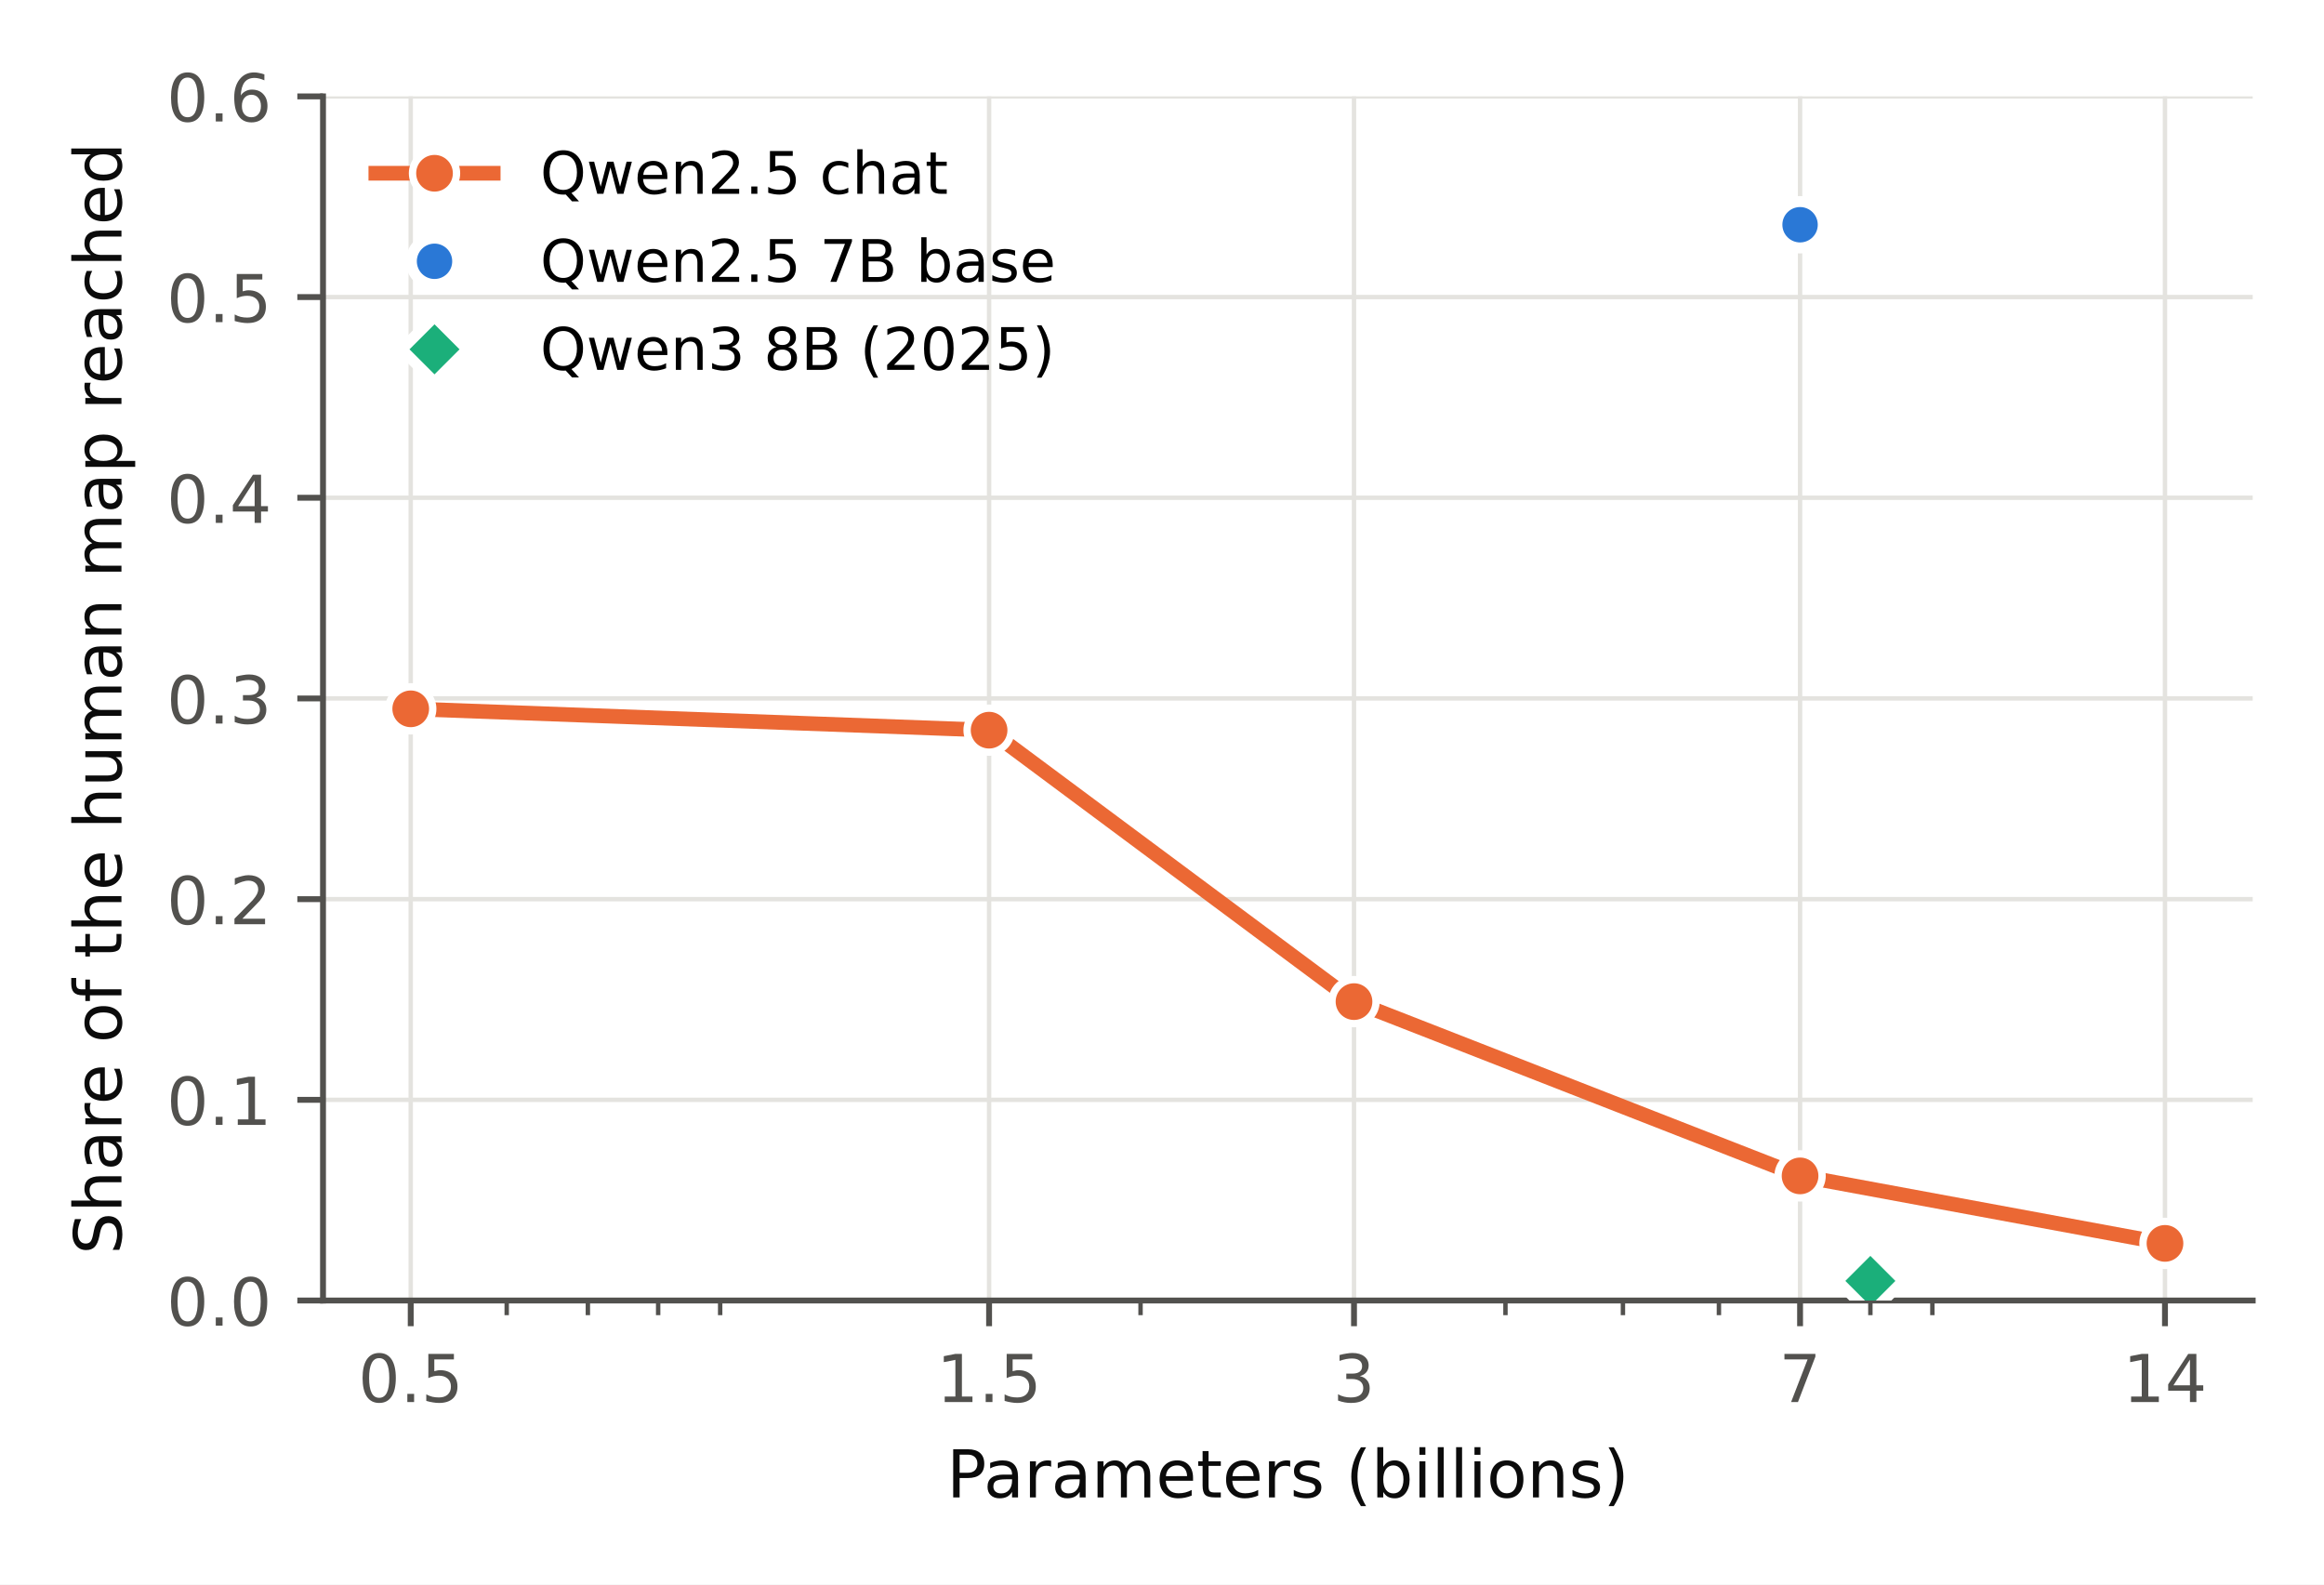
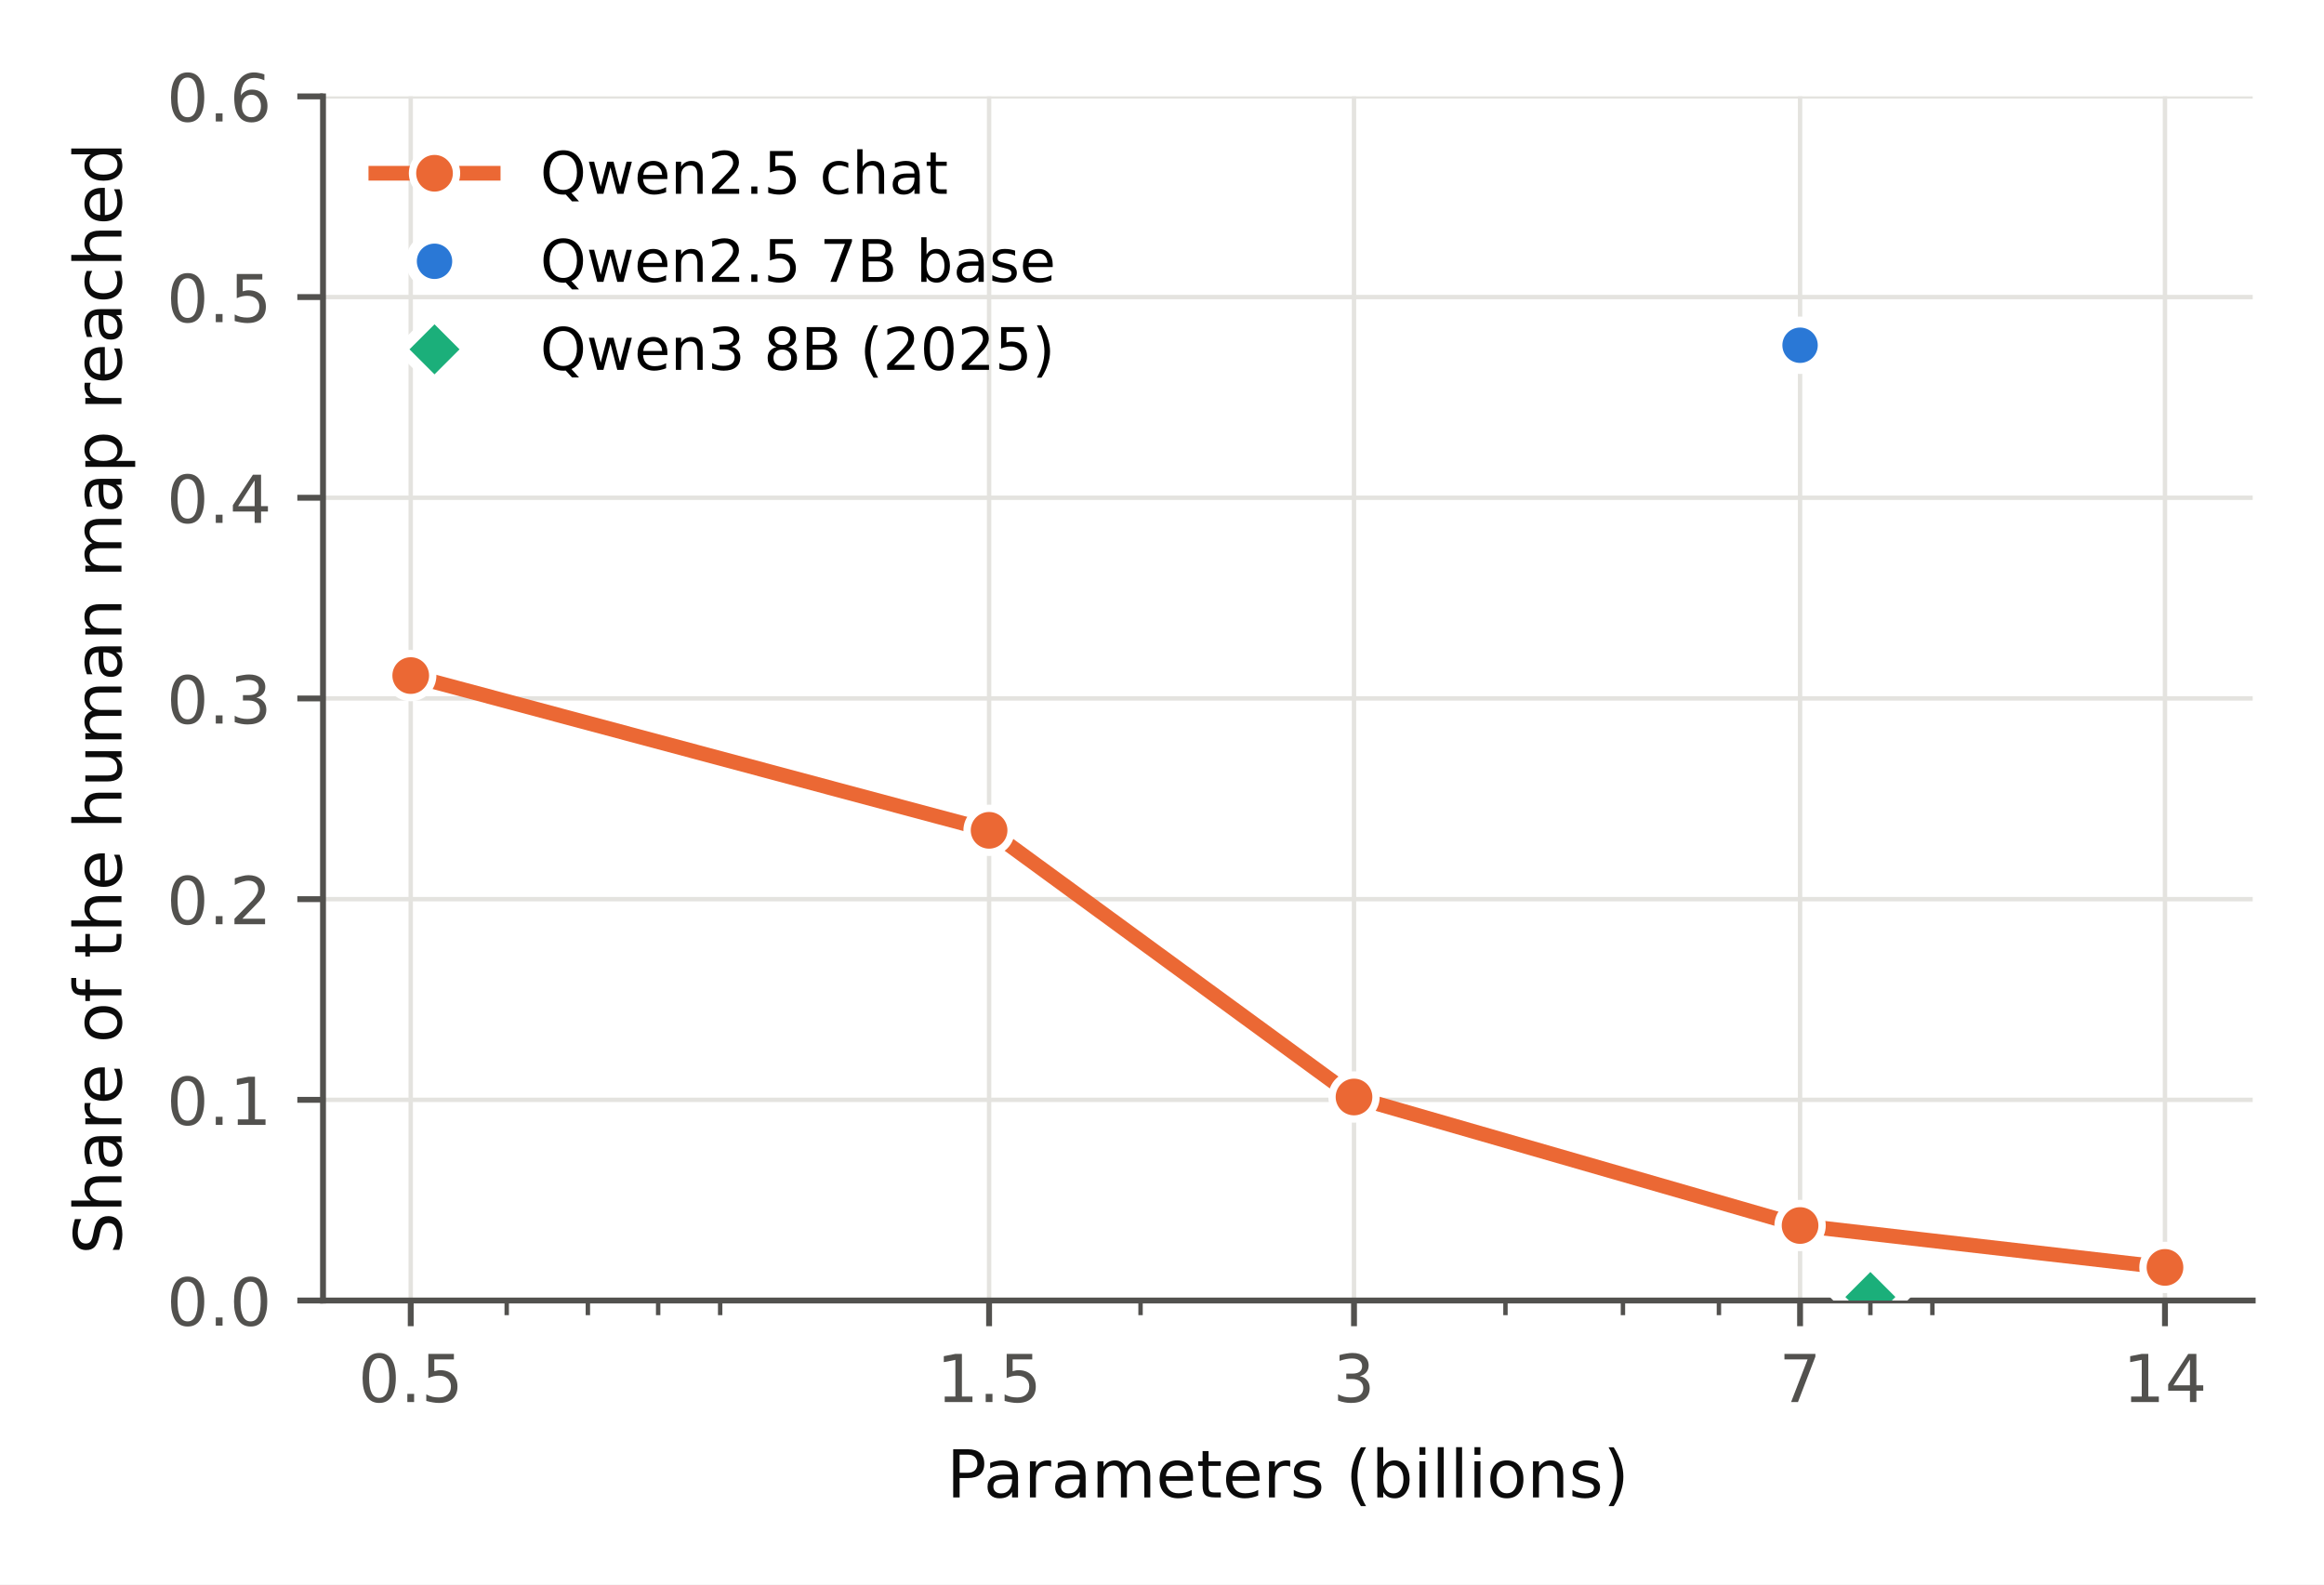
<svg xmlns="http://www.w3.org/2000/svg" xmlns:xlink="http://www.w3.org/1999/xlink" width="316.8pt" height="216pt" viewBox="0 0 316.8 216" version="1.1">
  <defs>
    <style type="text/css">*{stroke-linejoin: round; stroke-linecap: butt}</style>
  </defs>
  <g id="figure_1">
    <g id="patch_1">
      <path d="M 0 216  L 316.8 216  L 316.8 0  L 0 0  z " style="fill: #ffffff" />
    </g>
    <g id="axes_1">
      <g id="patch_2">
        <path d="M 44.032 177.278  L 307.08 177.278  L 307.08 13.139  L 44.032 13.139  z " style="fill: #ffffff" />
      </g>
      <g id="matplotlib.axis_1">
        <g id="xtick_1">
          <g id="line2d_1">
-             <path d="M 55.989 177.278  L 55.989 13.139  " clip-path="url(#p343e0ea267)" style="fill: none; stroke: #e4e3df; stroke-width: 0.6; stroke-linecap: square" />
+             <path d="M 55.989 177.278  L 55.989 13.139  " clip-path="url(#p17351e1c9c)" style="fill: none; stroke: #e4e3df; stroke-width: 0.6; stroke-linecap: square" />
          </g>
          <g id="line2d_2">
            <defs>
-               <path id="m8924b76956" d="M 0 0  L 0 3.5  " style="stroke: #52514e; stroke-width: 0.8" />
+               <path id="m969927623d" d="M 0 0  L 0 3.5  " style="stroke: #52514e; stroke-width: 0.8" />
            </defs>
            <g>
-               <use xlink:href="#m8924b76956" x="55.989" y="177.278" style="fill: #52514e; stroke: #52514e; stroke-width: 0.8" />
+               <use xlink:href="#m969927623d" x="55.989" y="177.278" style="fill: #52514e; stroke: #52514e; stroke-width: 0.8" />
            </g>
          </g>
          <g id="text_1">
            <text style="font-size: 9px; font-family: 'DejaVu Sans'; text-anchor: middle; fill: #52514e" x="55.989" y="191.116" transform="rotate(-0 55.98883 191.1158)">0.5</text>
          </g>
        </g>
        <g id="xtick_2">
          <g id="line2d_3">
-             <path d="M 134.83 177.278  L 134.83 13.139  " clip-path="url(#p343e0ea267)" style="fill: none; stroke: #e4e3df; stroke-width: 0.6; stroke-linecap: square" />
+             <path d="M 134.83 177.278  L 134.83 13.139  " clip-path="url(#p17351e1c9c)" style="fill: none; stroke: #e4e3df; stroke-width: 0.6; stroke-linecap: square" />
          </g>
          <g id="line2d_4">
            <g>
-               <use xlink:href="#m8924b76956" x="134.83" y="177.278" style="fill: #52514e; stroke: #52514e; stroke-width: 0.8" />
+               <use xlink:href="#m969927623d" x="134.83" y="177.278" style="fill: #52514e; stroke: #52514e; stroke-width: 0.8" />
            </g>
          </g>
          <g id="text_2">
            <text style="font-size: 9px; font-family: 'DejaVu Sans'; text-anchor: middle; fill: #52514e" x="134.83" y="191.116" transform="rotate(-0 134.8303 191.1158)">1.5</text>
          </g>
        </g>
        <g id="xtick_3">
          <g id="line2d_5">
-             <path d="M 184.574 177.278  L 184.574 13.139  " clip-path="url(#p343e0ea267)" style="fill: none; stroke: #e4e3df; stroke-width: 0.6; stroke-linecap: square" />
+             <path d="M 184.574 177.278  L 184.574 13.139  " clip-path="url(#p17351e1c9c)" style="fill: none; stroke: #e4e3df; stroke-width: 0.6; stroke-linecap: square" />
          </g>
          <g id="line2d_6">
            <g>
-               <use xlink:href="#m8924b76956" x="184.574" y="177.278" style="fill: #52514e; stroke: #52514e; stroke-width: 0.8" />
+               <use xlink:href="#m969927623d" x="184.574" y="177.278" style="fill: #52514e; stroke: #52514e; stroke-width: 0.8" />
            </g>
          </g>
          <g id="text_3">
            <text style="font-size: 9px; font-family: 'DejaVu Sans'; text-anchor: middle; fill: #52514e" x="184.574" y="191.116" transform="rotate(-0 184.5738 191.1158)">3</text>
          </g>
        </g>
        <g id="xtick_4">
          <g id="line2d_7">
-             <path d="M 245.38 177.278  L 245.38 13.139  " clip-path="url(#p343e0ea267)" style="fill: none; stroke: #e4e3df; stroke-width: 0.6; stroke-linecap: square" />
+             <path d="M 245.38 177.278  L 245.38 13.139  " clip-path="url(#p17351e1c9c)" style="fill: none; stroke: #e4e3df; stroke-width: 0.6; stroke-linecap: square" />
          </g>
          <g id="line2d_8">
            <g>
-               <use xlink:href="#m8924b76956" x="245.38" y="177.278" style="fill: #52514e; stroke: #52514e; stroke-width: 0.8" />
+               <use xlink:href="#m969927623d" x="245.38" y="177.278" style="fill: #52514e; stroke: #52514e; stroke-width: 0.8" />
            </g>
          </g>
          <g id="text_4">
            <text style="font-size: 9px; font-family: 'DejaVu Sans'; text-anchor: middle; fill: #52514e" x="245.38" y="191.116" transform="rotate(-0 245.3798 191.1158)">7</text>
          </g>
        </g>
        <g id="xtick_5">
          <g id="line2d_9">
-             <path d="M 295.123 177.278  L 295.123 13.139  " clip-path="url(#p343e0ea267)" style="fill: none; stroke: #e4e3df; stroke-width: 0.6; stroke-linecap: square" />
+             <path d="M 295.123 177.278  L 295.123 13.139  " clip-path="url(#p17351e1c9c)" style="fill: none; stroke: #e4e3df; stroke-width: 0.6; stroke-linecap: square" />
          </g>
          <g id="line2d_10">
            <g>
-               <use xlink:href="#m8924b76956" x="295.123" y="177.278" style="fill: #52514e; stroke: #52514e; stroke-width: 0.8" />
+               <use xlink:href="#m969927623d" x="295.123" y="177.278" style="fill: #52514e; stroke: #52514e; stroke-width: 0.8" />
            </g>
          </g>
          <g id="text_5">
            <text style="font-size: 9px; font-family: 'DejaVu Sans'; text-anchor: middle; fill: #52514e" x="295.123" y="191.116" transform="rotate(-0 295.1233 191.1158)">14</text>
          </g>
        </g>
        <g id="xtick_6">
          <g id="line2d_11">
            <defs>
-               <path id="m643d934baa" d="M 0 0  L 0 2  " style="stroke: #52514e; stroke-width: 0.6" />
+               <path id="me7d293de2d" d="M 0 0  L 0 2  " style="stroke: #52514e; stroke-width: 0.6" />
            </defs>
            <g>
-               <use xlink:href="#m643d934baa" x="69.073" y="177.278" style="fill: #52514e; stroke: #52514e; stroke-width: 0.6" />
+               <use xlink:href="#me7d293de2d" x="69.073" y="177.278" style="fill: #52514e; stroke: #52514e; stroke-width: 0.6" />
            </g>
          </g>
        </g>
        <g id="xtick_7">
          <g id="line2d_12">
            <g>
-               <use xlink:href="#m643d934baa" x="80.136" y="177.278" style="fill: #52514e; stroke: #52514e; stroke-width: 0.6" />
+               <use xlink:href="#me7d293de2d" x="80.136" y="177.278" style="fill: #52514e; stroke: #52514e; stroke-width: 0.6" />
            </g>
          </g>
        </g>
        <g id="xtick_8">
          <g id="line2d_13">
            <g>
-               <use xlink:href="#m643d934baa" x="89.718" y="177.278" style="fill: #52514e; stroke: #52514e; stroke-width: 0.6" />
+               <use xlink:href="#me7d293de2d" x="89.718" y="177.278" style="fill: #52514e; stroke: #52514e; stroke-width: 0.6" />
            </g>
          </g>
        </g>
        <g id="xtick_9">
          <g id="line2d_14">
            <g>
-               <use xlink:href="#m643d934baa" x="98.171" y="177.278" style="fill: #52514e; stroke: #52514e; stroke-width: 0.6" />
+               <use xlink:href="#me7d293de2d" x="98.171" y="177.278" style="fill: #52514e; stroke: #52514e; stroke-width: 0.6" />
            </g>
          </g>
        </g>
        <g id="xtick_10">
          <g id="line2d_15">
            <g>
-               <use xlink:href="#m643d934baa" x="155.476" y="177.278" style="fill: #52514e; stroke: #52514e; stroke-width: 0.6" />
+               <use xlink:href="#me7d293de2d" x="155.476" y="177.278" style="fill: #52514e; stroke: #52514e; stroke-width: 0.6" />
            </g>
          </g>
        </g>
        <g id="xtick_11">
          <g id="line2d_16">
            <g>
-               <use xlink:href="#m643d934baa" x="205.219" y="177.278" style="fill: #52514e; stroke: #52514e; stroke-width: 0.6" />
+               <use xlink:href="#me7d293de2d" x="205.219" y="177.278" style="fill: #52514e; stroke: #52514e; stroke-width: 0.6" />
            </g>
          </g>
        </g>
        <g id="xtick_12">
          <g id="line2d_17">
            <g>
-               <use xlink:href="#m643d934baa" x="221.233" y="177.278" style="fill: #52514e; stroke: #52514e; stroke-width: 0.6" />
+               <use xlink:href="#me7d293de2d" x="221.233" y="177.278" style="fill: #52514e; stroke: #52514e; stroke-width: 0.6" />
            </g>
          </g>
        </g>
        <g id="xtick_13">
          <g id="line2d_18">
            <g>
-               <use xlink:href="#m643d934baa" x="234.317" y="177.278" style="fill: #52514e; stroke: #52514e; stroke-width: 0.6" />
+               <use xlink:href="#me7d293de2d" x="234.317" y="177.278" style="fill: #52514e; stroke: #52514e; stroke-width: 0.6" />
            </g>
          </g>
        </g>
        <g id="xtick_14">
          <g id="line2d_19">
            <g>
-               <use xlink:href="#m643d934baa" x="254.963" y="177.278" style="fill: #52514e; stroke: #52514e; stroke-width: 0.6" />
+               <use xlink:href="#me7d293de2d" x="254.963" y="177.278" style="fill: #52514e; stroke: #52514e; stroke-width: 0.6" />
            </g>
          </g>
        </g>
        <g id="xtick_15">
          <g id="line2d_20">
            <g>
-               <use xlink:href="#m643d934baa" x="263.415" y="177.278" style="fill: #52514e; stroke: #52514e; stroke-width: 0.6" />
+               <use xlink:href="#me7d293de2d" x="263.415" y="177.278" style="fill: #52514e; stroke: #52514e; stroke-width: 0.6" />
            </g>
          </g>
        </g>
        <g id="text_6">
          <text style="font-size: 9px; font-family: 'DejaVu Sans'; text-anchor: middle; fill: #0b0b0b" x="175.556" y="204.116" transform="rotate(-0 175.5561 204.1165)">Parameters (billions)</text>
        </g>
      </g>
      <g id="matplotlib.axis_2">
        <g id="ytick_1">
          <g id="line2d_21">
-             <path d="M 44.032 177.278  L 307.08 177.278  " clip-path="url(#p343e0ea267)" style="fill: none; stroke: #e4e3df; stroke-width: 0.6; stroke-linecap: square" />
+             <path d="M 44.032 177.278  L 307.08 177.278  " clip-path="url(#p17351e1c9c)" style="fill: none; stroke: #e4e3df; stroke-width: 0.6; stroke-linecap: square" />
          </g>
          <g id="line2d_22">
            <defs>
-               <path id="ma3e6ecac8e" d="M 0 0  L -3.5 0  " style="stroke: #52514e; stroke-width: 0.8" />
+               <path id="m4bf6d4d469" d="M 0 0  L -3.5 0  " style="stroke: #52514e; stroke-width: 0.8" />
            </defs>
            <g>
-               <use xlink:href="#ma3e6ecac8e" x="44.032" y="177.278" style="fill: #52514e; stroke: #52514e; stroke-width: 0.8" />
+               <use xlink:href="#m4bf6d4d469" x="44.032" y="177.278" style="fill: #52514e; stroke: #52514e; stroke-width: 0.8" />
            </g>
          </g>
          <g id="text_7">
            <text style="font-size: 9px; font-family: 'DejaVu Sans'; text-anchor: end; fill: #52514e" x="37.032" y="180.697" transform="rotate(-0 37.03211 180.6968)">0.0</text>
          </g>
        </g>
        <g id="ytick_2">
          <g id="line2d_23">
-             <path d="M 44.032 149.921  L 307.08 149.921  " clip-path="url(#p343e0ea267)" style="fill: none; stroke: #e4e3df; stroke-width: 0.6; stroke-linecap: square" />
+             <path d="M 44.032 149.921  L 307.08 149.921  " clip-path="url(#p17351e1c9c)" style="fill: none; stroke: #e4e3df; stroke-width: 0.6; stroke-linecap: square" />
          </g>
          <g id="line2d_24">
            <g>
-               <use xlink:href="#ma3e6ecac8e" x="44.032" y="149.921" style="fill: #52514e; stroke: #52514e; stroke-width: 0.8" />
+               <use xlink:href="#m4bf6d4d469" x="44.032" y="149.921" style="fill: #52514e; stroke: #52514e; stroke-width: 0.8" />
            </g>
          </g>
          <g id="text_8">
            <text style="font-size: 9px; font-family: 'DejaVu Sans'; text-anchor: end; fill: #52514e" x="37.032" y="153.34" transform="rotate(-0 37.03211 153.3403)">0.1</text>
          </g>
        </g>
        <g id="ytick_3">
          <g id="line2d_25">
-             <path d="M 44.032 122.565  L 307.08 122.565  " clip-path="url(#p343e0ea267)" style="fill: none; stroke: #e4e3df; stroke-width: 0.6; stroke-linecap: square" />
+             <path d="M 44.032 122.565  L 307.08 122.565  " clip-path="url(#p17351e1c9c)" style="fill: none; stroke: #e4e3df; stroke-width: 0.6; stroke-linecap: square" />
          </g>
          <g id="line2d_26">
            <g>
-               <use xlink:href="#ma3e6ecac8e" x="44.032" y="122.565" style="fill: #52514e; stroke: #52514e; stroke-width: 0.8" />
+               <use xlink:href="#m4bf6d4d469" x="44.032" y="122.565" style="fill: #52514e; stroke: #52514e; stroke-width: 0.8" />
            </g>
          </g>
          <g id="text_9">
            <text style="font-size: 9px; font-family: 'DejaVu Sans'; text-anchor: end; fill: #52514e" x="37.032" y="125.984" transform="rotate(-0 37.03211 125.9839)">0.2</text>
          </g>
        </g>
        <g id="ytick_4">
          <g id="line2d_27">
-             <path d="M 44.032 95.208  L 307.08 95.208  " clip-path="url(#p343e0ea267)" style="fill: none; stroke: #e4e3df; stroke-width: 0.6; stroke-linecap: square" />
+             <path d="M 44.032 95.208  L 307.08 95.208  " clip-path="url(#p17351e1c9c)" style="fill: none; stroke: #e4e3df; stroke-width: 0.6; stroke-linecap: square" />
          </g>
          <g id="line2d_28">
            <g>
-               <use xlink:href="#ma3e6ecac8e" x="44.032" y="95.208" style="fill: #52514e; stroke: #52514e; stroke-width: 0.8" />
+               <use xlink:href="#m4bf6d4d469" x="44.032" y="95.208" style="fill: #52514e; stroke: #52514e; stroke-width: 0.8" />
            </g>
          </g>
          <g id="text_10">
            <text style="font-size: 9px; font-family: 'DejaVu Sans'; text-anchor: end; fill: #52514e" x="37.032" y="98.627" transform="rotate(-0 37.03211 98.62736)">0.3</text>
          </g>
        </g>
        <g id="ytick_5">
          <g id="line2d_29">
-             <path d="M 44.032 67.852  L 307.08 67.852  " clip-path="url(#p343e0ea267)" style="fill: none; stroke: #e4e3df; stroke-width: 0.6; stroke-linecap: square" />
+             <path d="M 44.032 67.852  L 307.08 67.852  " clip-path="url(#p17351e1c9c)" style="fill: none; stroke: #e4e3df; stroke-width: 0.6; stroke-linecap: square" />
          </g>
          <g id="line2d_30">
            <g>
-               <use xlink:href="#ma3e6ecac8e" x="44.032" y="67.852" style="fill: #52514e; stroke: #52514e; stroke-width: 0.8" />
+               <use xlink:href="#m4bf6d4d469" x="44.032" y="67.852" style="fill: #52514e; stroke: #52514e; stroke-width: 0.8" />
            </g>
          </g>
          <g id="text_11">
            <text style="font-size: 9px; font-family: 'DejaVu Sans'; text-anchor: end; fill: #52514e" x="37.032" y="71.271" transform="rotate(-0 37.03211 71.27087)">0.4</text>
          </g>
        </g>
        <g id="ytick_6">
          <g id="line2d_31">
-             <path d="M 44.032 40.495  L 307.08 40.495  " clip-path="url(#p343e0ea267)" style="fill: none; stroke: #e4e3df; stroke-width: 0.6; stroke-linecap: square" />
+             <path d="M 44.032 40.495  L 307.08 40.495  " clip-path="url(#p17351e1c9c)" style="fill: none; stroke: #e4e3df; stroke-width: 0.6; stroke-linecap: square" />
          </g>
          <g id="line2d_32">
            <g>
-               <use xlink:href="#ma3e6ecac8e" x="44.032" y="40.495" style="fill: #52514e; stroke: #52514e; stroke-width: 0.8" />
+               <use xlink:href="#m4bf6d4d469" x="44.032" y="40.495" style="fill: #52514e; stroke: #52514e; stroke-width: 0.8" />
            </g>
          </g>
          <g id="text_12">
            <text style="font-size: 9px; font-family: 'DejaVu Sans'; text-anchor: end; fill: #52514e" x="37.032" y="43.914" transform="rotate(-0 37.03211 43.91438)">0.5</text>
          </g>
        </g>
        <g id="ytick_7">
          <g id="line2d_33">
-             <path d="M 44.032 13.139  L 307.08 13.139  " clip-path="url(#p343e0ea267)" style="fill: none; stroke: #e4e3df; stroke-width: 0.6; stroke-linecap: square" />
+             <path d="M 44.032 13.139  L 307.08 13.139  " clip-path="url(#p17351e1c9c)" style="fill: none; stroke: #e4e3df; stroke-width: 0.6; stroke-linecap: square" />
          </g>
          <g id="line2d_34">
            <g>
-               <use xlink:href="#ma3e6ecac8e" x="44.032" y="13.139" style="fill: #52514e; stroke: #52514e; stroke-width: 0.8" />
+               <use xlink:href="#m4bf6d4d469" x="44.032" y="13.139" style="fill: #52514e; stroke: #52514e; stroke-width: 0.8" />
            </g>
          </g>
          <g id="text_13">
            <text style="font-size: 9px; font-family: 'DejaVu Sans'; text-anchor: end; fill: #52514e" x="37.032" y="16.558" transform="rotate(-0 37.03211 16.55789)">0.6</text>
          </g>
        </g>
        <g id="text_14">
          <text style="font-size: 9px; font-family: 'DejaVu Sans'; text-anchor: middle; fill: #0b0b0b" x="16.557" y="95.208" transform="rotate(-90 16.55719 95.20842)">Share of the human map reached</text>
        </g>
      </g>
      <g id="line2d_35">
-         <path d="M 55.989 96.623  L 134.83 99.533  L 184.574 136.534  L 245.38 160.291  L 295.123 169.491  " clip-path="url(#p343e0ea267)" style="fill: none; stroke: #eb6834; stroke-width: 2; stroke-linecap: square" />
+         <path d="M 55.989 92.089  L 134.83 113.185  L 184.574 149.537  L 245.38 167.055  L 295.123 172.766  " clip-path="url(#p17351e1c9c)" style="fill: none; stroke: #eb6834; stroke-width: 2; stroke-linecap: square" />
        <defs>
-           <path id="m6c2d646ddb" d="M 0 3  C 0.796 3 1.559 2.684 2.121 2.121  C 2.684 1.559 3 0.796 3 0  C 3 -0.796 2.684 -1.559 2.121 -2.121  C 1.559 -2.684 0.796 -3 0 -3  C -0.796 -3 -1.559 -2.684 -2.121 -2.121  C -2.684 -1.559 -3 -0.796 -3 0  C -3 0.796 -2.684 1.559 -2.121 2.121  C -1.559 2.684 -0.796 3 0 3  z " style="stroke: #ffffff" />
+           <path id="m6391b1d6d0" d="M 0 3  C 0.796 3 1.559 2.684 2.121 2.121  C 2.684 1.559 3 0.796 3 0  C 3 -0.796 2.684 -1.559 2.121 -2.121  C 1.559 -2.684 0.796 -3 0 -3  C -0.796 -3 -1.559 -2.684 -2.121 -2.121  C -2.684 -1.559 -3 -0.796 -3 0  C -3 0.796 -2.684 1.559 -2.121 2.121  C -1.559 2.684 -0.796 3 0 3  z " style="stroke: #ffffff" />
        </defs>
-         <g clip-path="url(#p343e0ea267)">
-           <use xlink:href="#m6c2d646ddb" x="55.989" y="96.623" style="fill: #eb6834; stroke: #ffffff" />
-           <use xlink:href="#m6c2d646ddb" x="134.83" y="99.533" style="fill: #eb6834; stroke: #ffffff" />
-           <use xlink:href="#m6c2d646ddb" x="184.574" y="136.534" style="fill: #eb6834; stroke: #ffffff" />
-           <use xlink:href="#m6c2d646ddb" x="245.38" y="160.291" style="fill: #eb6834; stroke: #ffffff" />
-           <use xlink:href="#m6c2d646ddb" x="295.123" y="169.491" style="fill: #eb6834; stroke: #ffffff" />
+         <g clip-path="url(#p17351e1c9c)">
+           <use xlink:href="#m6391b1d6d0" x="55.989" y="92.089" style="fill: #eb6834; stroke: #ffffff" />
+           <use xlink:href="#m6391b1d6d0" x="134.83" y="113.185" style="fill: #eb6834; stroke: #ffffff" />
+           <use xlink:href="#m6391b1d6d0" x="184.574" y="149.537" style="fill: #eb6834; stroke: #ffffff" />
+           <use xlink:href="#m6391b1d6d0" x="245.38" y="167.055" style="fill: #eb6834; stroke: #ffffff" />
+           <use xlink:href="#m6391b1d6d0" x="295.123" y="172.766" style="fill: #eb6834; stroke: #ffffff" />
        </g>
      </g>
      <g id="patch_3">
        <path d="M 44.032 177.278  L 44.032 13.139  " style="fill: none; stroke: #52514e; stroke-width: 0.8; stroke-linejoin: miter; stroke-linecap: square" />
      </g>
      <g id="patch_4">
        <path d="M 44.032 177.278  L 307.08 177.278  " style="fill: none; stroke: #52514e; stroke-width: 0.8; stroke-linejoin: miter; stroke-linecap: square" />
      </g>
      <g id="line2d_36">
        <defs>
-           <path id="m597e7ddb87" d="M 0 3.162  C 0.839 3.162 1.643 2.829 2.236 2.236  C 2.829 1.643 3.162 0.839 3.162 0  C 3.162 -0.839 2.829 -1.643 2.236 -2.236  C 1.643 -2.829 0.839 -3.162 0 -3.162  C -0.839 -3.162 -1.643 -2.829 -2.236 -2.236  C -2.829 -1.643 -3.162 -0.839 -3.162 0  C -3.162 0.839 -2.829 1.643 -2.236 2.236  C -1.643 2.829 -0.839 3.162 0 3.162  z " style="stroke: #ffffff; stroke-width: 1.5" />
+           <path id="m09965e15ca" d="M 0 3.162  C 0.839 3.162 1.643 2.829 2.236 2.236  C 2.829 1.643 3.162 0.839 3.162 0  C 3.162 -0.839 2.829 -1.643 2.236 -2.236  C 1.643 -2.829 0.839 -3.162 0 -3.162  C -0.839 -3.162 -1.643 -2.829 -2.236 -2.236  C -2.829 -1.643 -3.162 -0.839 -3.162 0  C -3.162 0.839 -2.829 1.643 -2.236 2.236  C -1.643 2.829 -0.839 3.162 0 3.162  z " style="stroke: #ffffff; stroke-width: 1.5" />
        </defs>
-         <g clip-path="url(#p343e0ea267)">
-           <use xlink:href="#m597e7ddb87" x="245.38" y="30.636" style="fill: #2a78d6; stroke: #ffffff; stroke-width: 1.5" />
+         <g clip-path="url(#p17351e1c9c)">
+           <use xlink:href="#m09965e15ca" x="245.38" y="47.061" style="fill: #2a78d6; stroke: #ffffff; stroke-width: 1.5" />
        </g>
      </g>
      <g id="line2d_37">
        <defs>
-           <path id="mabe89bda05" d="M -0 4.472  L 4.472 0  L -0 -4.472  L -4.472 0  z " style="stroke: #ffffff; stroke-width: 1.5; stroke-linejoin: miter" />
+           <path id="mf0f92f5357" d="M -0 4.472  L 4.472 0  L -0 -4.472  L -4.472 0  z " style="stroke: #ffffff; stroke-width: 1.5; stroke-linejoin: miter" />
        </defs>
-         <g clip-path="url(#p343e0ea267)">
-           <use xlink:href="#mabe89bda05" x="254.963" y="174.607" style="fill: #1baf7a; stroke: #ffffff; stroke-width: 1.5; stroke-linejoin: miter" />
+         <g clip-path="url(#p17351e1c9c)">
+           <use xlink:href="#mf0f92f5357" x="254.963" y="176.798" style="fill: #1baf7a; stroke: #ffffff; stroke-width: 1.5; stroke-linejoin: miter" />
        </g>
      </g>
      <g id="legend_1">
        <g id="line2d_38">
          <path d="M 51.232 23.618  L 59.232 23.618  L 67.232 23.618  " style="fill: none; stroke: #eb6834; stroke-width: 2; stroke-linecap: square" />
          <g>
-             <use xlink:href="#m6c2d646ddb" x="59.232" y="23.618" style="fill: #eb6834; stroke: #ffffff" />
+             <use xlink:href="#m6391b1d6d0" x="59.232" y="23.618" style="fill: #eb6834; stroke: #ffffff" />
          </g>
        </g>
        <g id="text_15">
          <text style="font-size: 8px; font-family: 'DejaVu Sans'; text-anchor: start" x="73.632" y="26.418" transform="rotate(-0 73.63211 26.41769)">Qwen2.5 chat</text>
        </g>
        <g id="line2d_39">
          <g>
-             <use xlink:href="#m597e7ddb87" x="59.232" y="35.618" style="fill: #2a78d6; stroke: #ffffff; stroke-width: 1.5" />
+             <use xlink:href="#m09965e15ca" x="59.232" y="35.618" style="fill: #2a78d6; stroke: #ffffff; stroke-width: 1.5" />
          </g>
        </g>
        <g id="text_16">
          <text style="font-size: 8px; font-family: 'DejaVu Sans'; text-anchor: start" x="73.632" y="38.418" transform="rotate(-0 73.63211 38.41832)">Qwen2.5 7B base</text>
        </g>
        <g id="line2d_40">
          <g>
-             <use xlink:href="#mabe89bda05" x="59.232" y="47.619" style="fill: #1baf7a; stroke: #ffffff; stroke-width: 1.5; stroke-linejoin: miter" />
+             <use xlink:href="#mf0f92f5357" x="59.232" y="47.619" style="fill: #1baf7a; stroke: #ffffff; stroke-width: 1.5; stroke-linejoin: miter" />
          </g>
        </g>
        <g id="text_17">
          <text style="font-size: 8px; font-family: 'DejaVu Sans'; text-anchor: start" x="73.632" y="50.419" transform="rotate(-0 73.63211 50.41895)">Qwen3 8B (2025)</text>
        </g>
      </g>
    </g>
  </g>
  <defs>
-     <clipPath id="p343e0ea267">
+     <clipPath id="p17351e1c9c">
      <rect x="44.032" y="13.139" width="263.048" height="164.139" />
    </clipPath>
  </defs>
</svg>
